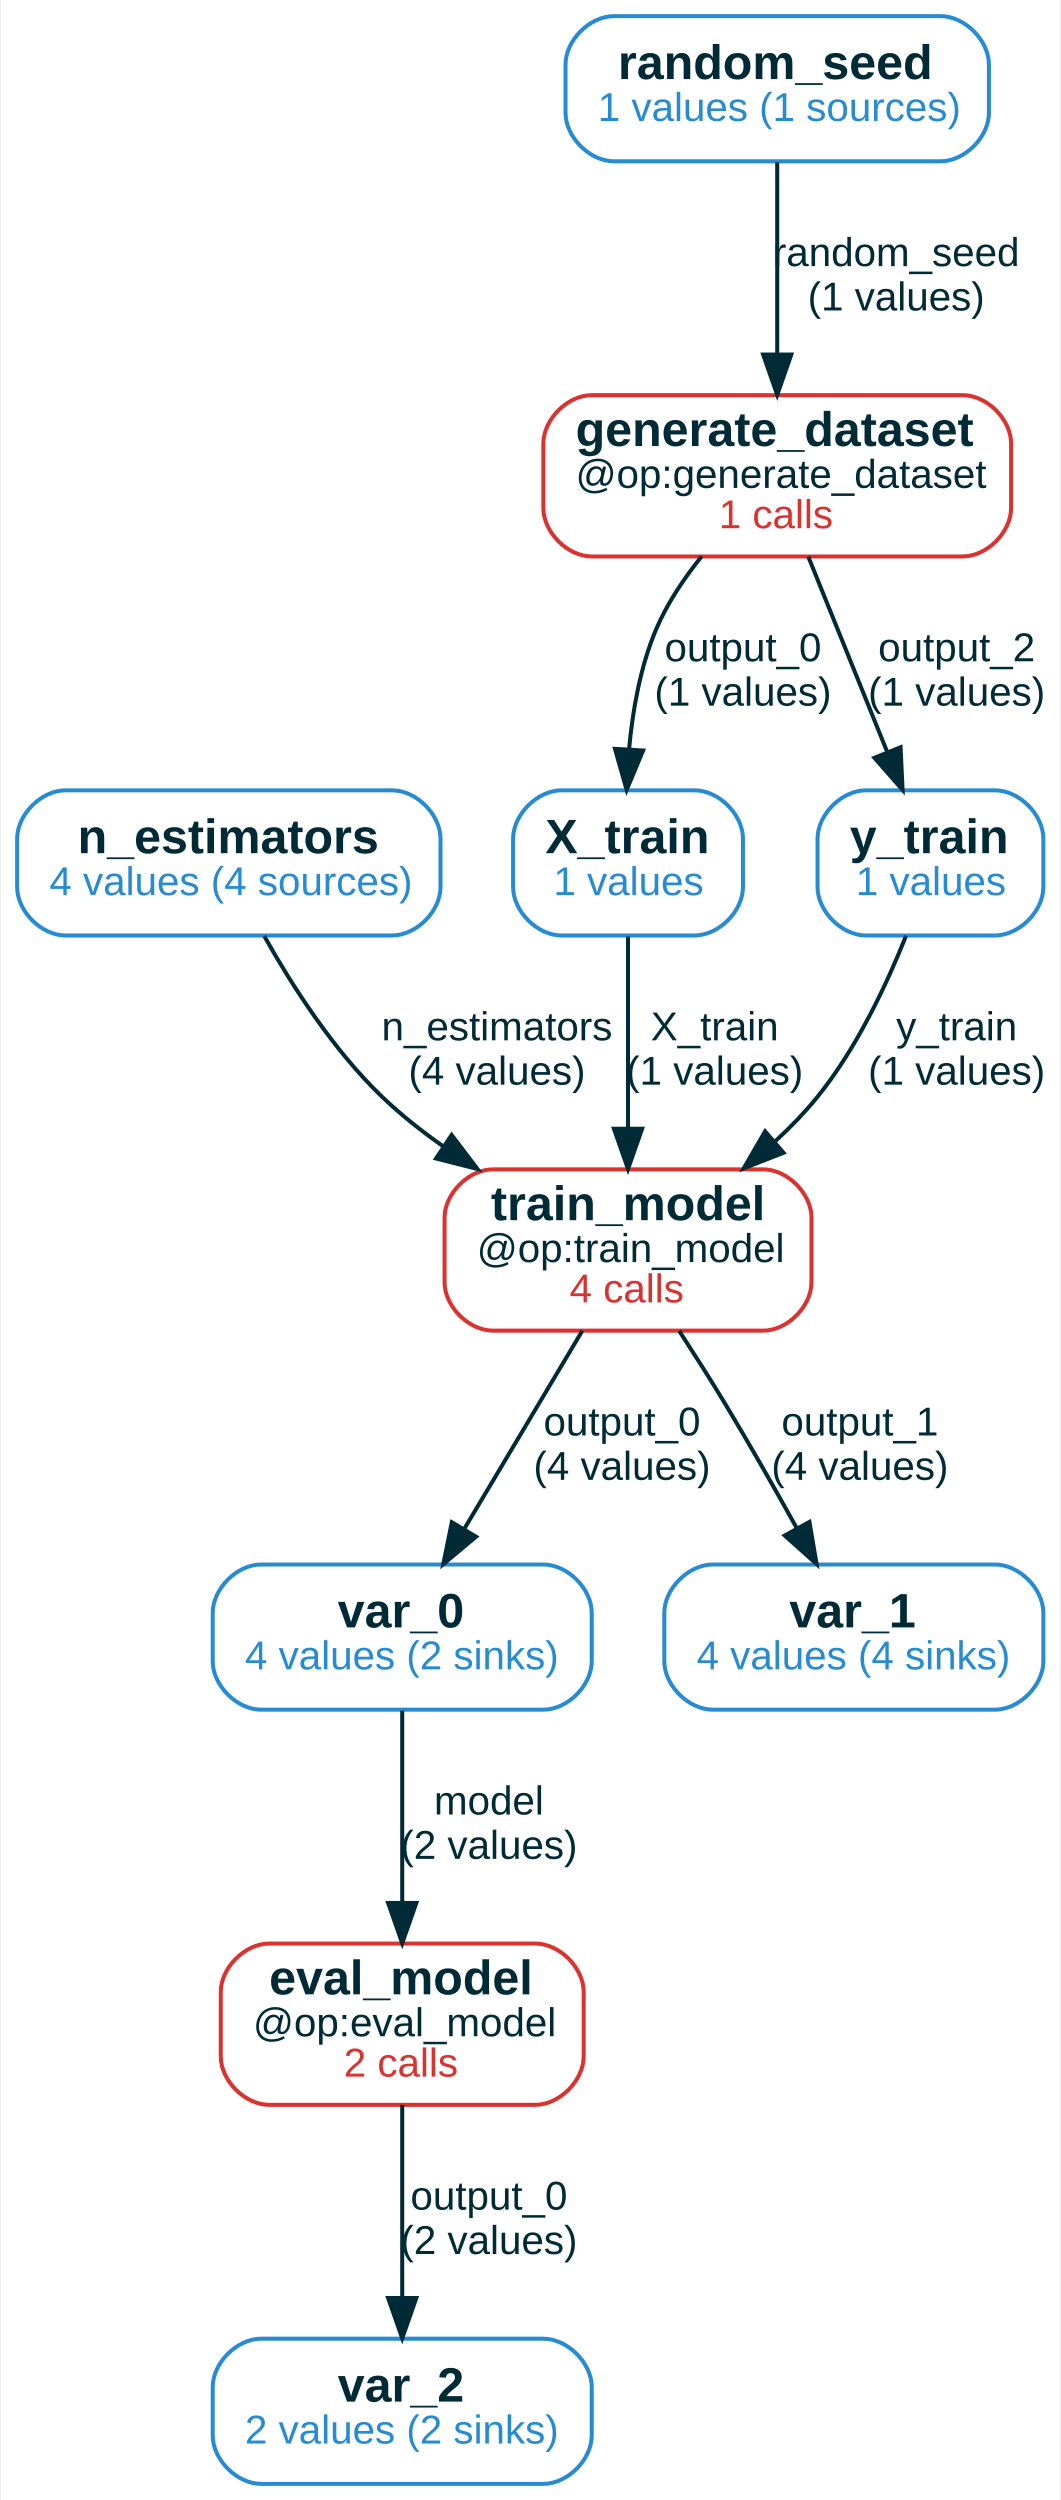
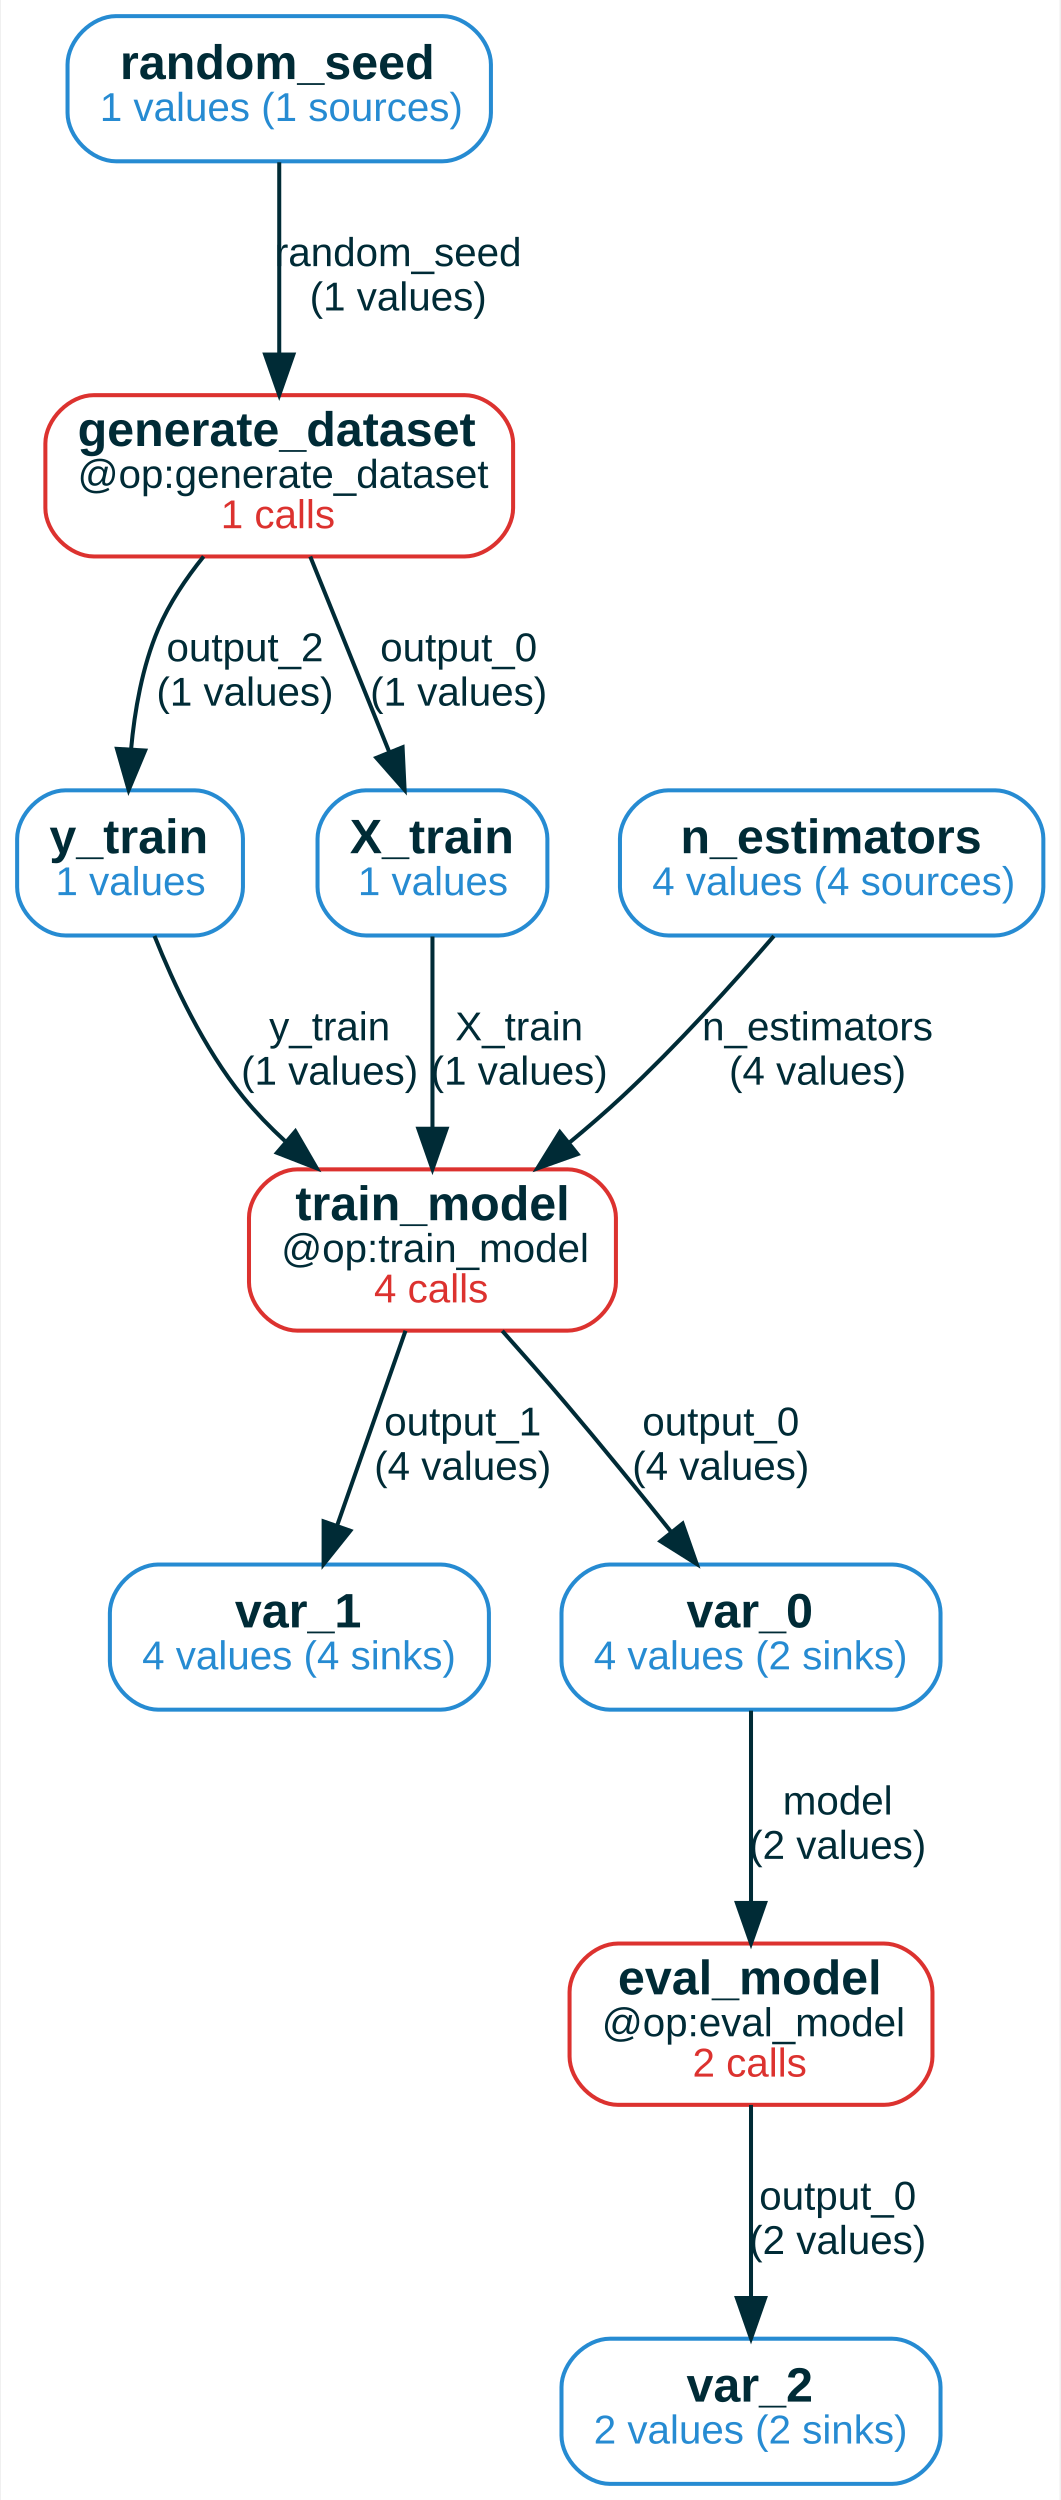
<svg xmlns="http://www.w3.org/2000/svg" width="263pt" height="620pt" viewBox="0.00 0.00 262.50 620.00">
  <g id="graph0" class="graph" transform="scale(1 1) rotate(0) translate(4 616)">
    <polygon fill="white" stroke="transparent" points="-4,4 -4,-616 258.5,-616 258.5,4 -4,4" />
    <g id="node1" class="node">
-       <path fill="none" stroke="#268bd2" d="M130.5,-228C130.5,-228 60.5,-228 60.5,-228 54.5,-228 48.5,-222 48.5,-216 48.5,-216 48.5,-204 48.5,-204 48.5,-198 54.5,-192 60.5,-192 60.5,-192 130.5,-192 130.5,-192 136.5,-192 142.5,-198 142.5,-204 142.5,-204 142.5,-216 142.5,-216 142.5,-222 136.5,-228 130.5,-228" />
-       <text text-anchor="start" x="79.5" y="-212.4" font-family="Liberation Sans,Helvetica,Arial,sans-serif" font-weight="bold" font-size="12.00" fill="#002b36">var_0</text>
-       <text text-anchor="start" x="56.5" y="-202" font-family="Liberation Sans,Helvetica,Arial,sans-serif" font-size="10.00" fill="#268bd2">4 values (2 sinks)</text>
+       <path fill="none" stroke="#268bd2" d="M105.5,-612C105.5,-612 24.5,-612 24.5,-612 18.5,-612 12.5,-606 12.5,-600 12.5,-600 12.5,-588 12.5,-588 12.5,-582 18.5,-576 24.5,-576 24.5,-576 105.5,-576 105.5,-576 111.5,-576 117.5,-582 117.5,-588 117.5,-588 117.5,-600 117.5,-600 117.5,-606 111.5,-612 105.5,-612" />
+       <text text-anchor="start" x="25.5" y="-596.4" font-family="Liberation Sans,Helvetica,Arial,sans-serif" font-weight="bold" font-size="12.00" fill="#002b36">random_seed</text>
+       <text text-anchor="start" x="20.5" y="-586" font-family="Liberation Sans,Helvetica,Arial,sans-serif" font-size="10.00" fill="#268bd2">1 values (1 sources)</text>
+     </g>
+     <g id="node8" class="node">
+       <path fill="none" stroke="#dc322f" d="M111,-518C111,-518 19,-518 19,-518 13,-518 7,-512 7,-506 7,-506 7,-490 7,-490 7,-484 13,-478 19,-478 19,-478 111,-478 111,-478 117,-478 123,-484 123,-490 123,-490 123,-506 123,-506 123,-512 117,-518 111,-518" />
+       <text text-anchor="start" x="15" y="-505.4" font-family="Liberation Sans,Helvetica,Arial,sans-serif" font-weight="bold" font-size="12.00" fill="#002b36">generate_dataset</text>
+       <text text-anchor="start" x="15" y="-495" font-family="Liberation Sans,Helvetica,Arial,sans-serif" font-size="10.00" fill="#002b36">@op:generate_dataset</text>
+       <text text-anchor="start" x="50.5" y="-485" font-family="Liberation Sans,Helvetica,Arial,sans-serif" font-size="10.00" fill="#dc322f">1 calls</text>
+     </g>
+     <g id="edge9" class="edge">
+       <path fill="none" stroke="#002b36" d="M65,-575.76C65,-562.5 65,-543.86 65,-528.27" />
+       <polygon fill="#002b36" stroke="#002b36" points="68.5,-528.07 65,-518.07 61.5,-528.07 68.5,-528.07" />
+       <text text-anchor="middle" x="94.5" y="-550" font-family="Liberation Sans,Helvetica,Arial,sans-serif" font-size="10.00" fill="#002b36">random_seed</text>
+       <text text-anchor="middle" x="94.5" y="-539" font-family="Liberation Sans,Helvetica,Arial,sans-serif" font-size="10.00" fill="#002b36">(1 values)</text>
+     </g>
+     <g id="node2" class="node">
+       <path fill="none" stroke="#268bd2" d="M105,-228C105,-228 35,-228 35,-228 29,-228 23,-222 23,-216 23,-216 23,-204 23,-204 23,-198 29,-192 35,-192 35,-192 105,-192 105,-192 111,-192 117,-198 117,-204 117,-204 117,-216 117,-216 117,-222 111,-228 105,-228" />
+       <text text-anchor="start" x="54" y="-212.4" font-family="Liberation Sans,Helvetica,Arial,sans-serif" font-weight="bold" font-size="12.00" fill="#002b36">var_1</text>
+       <text text-anchor="start" x="31" y="-202" font-family="Liberation Sans,Helvetica,Arial,sans-serif" font-size="10.00" fill="#268bd2">4 values (4 sinks)</text>
+     </g>
+     <g id="node3" class="node">
+       <path fill="none" stroke="#268bd2" d="M44,-420C44,-420 12,-420 12,-420 6,-420 0,-414 0,-408 0,-408 0,-396 0,-396 0,-390 6,-384 12,-384 12,-384 44,-384 44,-384 50,-384 56,-390 56,-396 56,-396 56,-408 56,-408 56,-414 50,-420 44,-420" />
+       <text text-anchor="start" x="8" y="-404.4" font-family="Liberation Sans,Helvetica,Arial,sans-serif" font-weight="bold" font-size="12.00" fill="#002b36">y_train</text>
+       <text text-anchor="start" x="9.5" y="-394" font-family="Liberation Sans,Helvetica,Arial,sans-serif" font-size="10.00" fill="#268bd2">1 values</text>
    </g>
    <g id="node10" class="node">
-       <path fill="none" stroke="#dc322f" d="M128.5,-134C128.5,-134 62.5,-134 62.5,-134 56.5,-134 50.5,-128 50.5,-122 50.5,-122 50.5,-106 50.5,-106 50.5,-100 56.5,-94 62.5,-94 62.5,-94 128.5,-94 128.5,-94 134.5,-94 140.5,-100 140.5,-106 140.5,-106 140.5,-122 140.5,-122 140.5,-128 134.5,-134 128.5,-134" />
-       <text text-anchor="start" x="62.5" y="-121.4" font-family="Liberation Sans,Helvetica,Arial,sans-serif" font-weight="bold" font-size="12.00" fill="#002b36">eval_model</text>
-       <text text-anchor="start" x="58.5" y="-111" font-family="Liberation Sans,Helvetica,Arial,sans-serif" font-size="10.00" fill="#002b36">@op:eval_model</text>
-       <text text-anchor="start" x="81" y="-101" font-family="Liberation Sans,Helvetica,Arial,sans-serif" font-size="10.00" fill="#dc322f">2 calls</text>
+       <path fill="none" stroke="#dc322f" d="M136.5,-326C136.5,-326 69.5,-326 69.5,-326 63.5,-326 57.5,-320 57.5,-314 57.5,-314 57.5,-298 57.5,-298 57.5,-292 63.5,-286 69.5,-286 69.5,-286 136.5,-286 136.5,-286 142.5,-286 148.5,-292 148.5,-298 148.5,-298 148.5,-314 148.5,-314 148.5,-320 142.5,-326 136.5,-326" />
+       <text text-anchor="start" x="69" y="-313.4" font-family="Liberation Sans,Helvetica,Arial,sans-serif" font-weight="bold" font-size="12.00" fill="#002b36">train_model</text>
+       <text text-anchor="start" x="65.5" y="-303" font-family="Liberation Sans,Helvetica,Arial,sans-serif" font-size="10.00" fill="#002b36">@op:train_model</text>
+       <text text-anchor="start" x="88.5" y="-293" font-family="Liberation Sans,Helvetica,Arial,sans-serif" font-size="10.00" fill="#dc322f">4 calls</text>
+     </g>
+     <g id="edge5" class="edge">
+       <path fill="none" stroke="#002b36" d="M34.06,-383.89C38.83,-371.92 46.29,-356 56,-344 59.1,-340.17 62.67,-336.48 66.43,-333.02" />
+       <polygon fill="#002b36" stroke="#002b36" points="69,-335.43 74.31,-326.26 64.44,-330.11 69,-335.43" />
+       <text text-anchor="middle" x="77.5" y="-358" font-family="Liberation Sans,Helvetica,Arial,sans-serif" font-size="10.00" fill="#002b36">y_train</text>
+       <text text-anchor="middle" x="77.5" y="-347" font-family="Liberation Sans,Helvetica,Arial,sans-serif" font-size="10.00" fill="#002b36">(1 values)</text>
+     </g>
+     <g id="node4" class="node">
+       <path fill="none" stroke="#268bd2" d="M119.5,-420C119.5,-420 86.5,-420 86.5,-420 80.5,-420 74.5,-414 74.5,-408 74.5,-408 74.5,-396 74.5,-396 74.5,-390 80.5,-384 86.5,-384 86.5,-384 119.5,-384 119.5,-384 125.5,-384 131.5,-390 131.5,-396 131.5,-396 131.5,-408 131.5,-408 131.5,-414 125.5,-420 119.5,-420" />
+       <text text-anchor="start" x="82.5" y="-404.4" font-family="Liberation Sans,Helvetica,Arial,sans-serif" font-weight="bold" font-size="12.00" fill="#002b36">X_train</text>
+       <text text-anchor="start" x="84.5" y="-394" font-family="Liberation Sans,Helvetica,Arial,sans-serif" font-size="10.00" fill="#268bd2">1 values</text>
+     </g>
+     <g id="edge3" class="edge">
+       <path fill="none" stroke="#002b36" d="M103,-383.76C103,-370.5 103,-351.86 103,-336.27" />
+       <polygon fill="#002b36" stroke="#002b36" points="106.5,-336.07 103,-326.07 99.5,-336.07 106.5,-336.07" />
+       <text text-anchor="middle" x="124.5" y="-358" font-family="Liberation Sans,Helvetica,Arial,sans-serif" font-size="10.00" fill="#002b36">X_train</text>
+       <text text-anchor="middle" x="124.5" y="-347" font-family="Liberation Sans,Helvetica,Arial,sans-serif" font-size="10.00" fill="#002b36">(1 values)</text>
+     </g>
+     <g id="node5" class="node">
+       <path fill="none" stroke="#268bd2" d="M217,-228C217,-228 147,-228 147,-228 141,-228 135,-222 135,-216 135,-216 135,-204 135,-204 135,-198 141,-192 147,-192 147,-192 217,-192 217,-192 223,-192 229,-198 229,-204 229,-204 229,-216 229,-216 229,-222 223,-228 217,-228" />
+       <text text-anchor="start" x="166" y="-212.4" font-family="Liberation Sans,Helvetica,Arial,sans-serif" font-weight="bold" font-size="12.00" fill="#002b36">var_0</text>
+       <text text-anchor="start" x="143" y="-202" font-family="Liberation Sans,Helvetica,Arial,sans-serif" font-size="10.00" fill="#268bd2">4 values (2 sinks)</text>
+     </g>
+     <g id="node9" class="node">
+       <path fill="none" stroke="#dc322f" d="M215,-134C215,-134 149,-134 149,-134 143,-134 137,-128 137,-122 137,-122 137,-106 137,-106 137,-100 143,-94 149,-94 149,-94 215,-94 215,-94 221,-94 227,-100 227,-106 227,-106 227,-122 227,-122 227,-128 221,-134 215,-134" />
+       <text text-anchor="start" x="149" y="-121.4" font-family="Liberation Sans,Helvetica,Arial,sans-serif" font-weight="bold" font-size="12.00" fill="#002b36">eval_model</text>
+       <text text-anchor="start" x="145" y="-111" font-family="Liberation Sans,Helvetica,Arial,sans-serif" font-size="10.00" fill="#002b36">@op:eval_model</text>
+       <text text-anchor="start" x="167.5" y="-101" font-family="Liberation Sans,Helvetica,Arial,sans-serif" font-size="10.00" fill="#dc322f">2 calls</text>
    </g>
    <g id="edge6" class="edge">
-       <path fill="none" stroke="#002b36" d="M95.5,-191.76C95.5,-178.5 95.5,-159.86 95.5,-144.27" />
-       <polygon fill="#002b36" stroke="#002b36" points="99,-144.07 95.5,-134.07 92,-144.07 99,-144.07" />
-       <text text-anchor="middle" x="117" y="-166" font-family="Liberation Sans,Helvetica,Arial,sans-serif" font-size="10.00" fill="#002b36">model</text>
-       <text text-anchor="middle" x="117" y="-155" font-family="Liberation Sans,Helvetica,Arial,sans-serif" font-size="10.00" fill="#002b36">(2 values)</text>
+       <path fill="none" stroke="#002b36" d="M182,-191.76C182,-178.5 182,-159.86 182,-144.27" />
+       <polygon fill="#002b36" stroke="#002b36" points="185.5,-144.07 182,-134.07 178.5,-144.07 185.5,-144.07" />
+       <text text-anchor="middle" x="203.5" y="-166" font-family="Liberation Sans,Helvetica,Arial,sans-serif" font-size="10.00" fill="#002b36">model</text>
+       <text text-anchor="middle" x="203.5" y="-155" font-family="Liberation Sans,Helvetica,Arial,sans-serif" font-size="10.00" fill="#002b36">(2 values)</text>
    </g>
-     <g id="node2" class="node">
-       <path fill="none" stroke="#268bd2" d="M229,-612C229,-612 148,-612 148,-612 142,-612 136,-606 136,-600 136,-600 136,-588 136,-588 136,-582 142,-576 148,-576 148,-576 229,-576 229,-576 235,-576 241,-582 241,-588 241,-588 241,-600 241,-600 241,-606 235,-612 229,-612" />
-       <text text-anchor="start" x="149" y="-596.4" font-family="Liberation Sans,Helvetica,Arial,sans-serif" font-weight="bold" font-size="12.00" fill="#002b36">random_seed</text>
-       <text text-anchor="start" x="144" y="-586" font-family="Liberation Sans,Helvetica,Arial,sans-serif" font-size="10.00" fill="#268bd2">1 values (1 sources)</text>
-     </g>
-     <g id="node9" class="node">
-       <path fill="none" stroke="#dc322f" d="M234.5,-518C234.5,-518 142.5,-518 142.5,-518 136.5,-518 130.5,-512 130.5,-506 130.5,-506 130.5,-490 130.5,-490 130.5,-484 136.5,-478 142.5,-478 142.5,-478 234.5,-478 234.5,-478 240.5,-478 246.5,-484 246.5,-490 246.5,-490 246.5,-506 246.5,-506 246.5,-512 240.5,-518 234.5,-518" />
-       <text text-anchor="start" x="138.5" y="-505.4" font-family="Liberation Sans,Helvetica,Arial,sans-serif" font-weight="bold" font-size="12.00" fill="#002b36">generate_dataset</text>
-       <text text-anchor="start" x="138.5" y="-495" font-family="Liberation Sans,Helvetica,Arial,sans-serif" font-size="10.00" fill="#002b36">@op:generate_dataset</text>
-       <text text-anchor="start" x="174" y="-485" font-family="Liberation Sans,Helvetica,Arial,sans-serif" font-size="10.00" fill="#dc322f">1 calls</text>
-     </g>
-     <g id="edge9" class="edge">
-       <path fill="none" stroke="#002b36" d="M188.5,-575.76C188.5,-562.5 188.5,-543.86 188.5,-528.27" />
-       <polygon fill="#002b36" stroke="#002b36" points="192,-528.07 188.5,-518.07 185,-528.07 192,-528.07" />
-       <text text-anchor="middle" x="218" y="-550" font-family="Liberation Sans,Helvetica,Arial,sans-serif" font-size="10.00" fill="#002b36">random_seed</text>
-       <text text-anchor="middle" x="218" y="-539" font-family="Liberation Sans,Helvetica,Arial,sans-serif" font-size="10.00" fill="#002b36">(1 values)</text>
-     </g>
-     <g id="node3" class="node">
-       <path fill="none" stroke="#268bd2" d="M93,-420C93,-420 12,-420 12,-420 6,-420 0,-414 0,-408 0,-408 0,-396 0,-396 0,-390 6,-384 12,-384 12,-384 93,-384 93,-384 99,-384 105,-390 105,-396 105,-396 105,-408 105,-408 105,-414 99,-420 93,-420" />
-       <text text-anchor="start" x="15" y="-404.4" font-family="Liberation Sans,Helvetica,Arial,sans-serif" font-weight="bold" font-size="12.00" fill="#002b36">n_estimators</text>
-       <text text-anchor="start" x="8" y="-394" font-family="Liberation Sans,Helvetica,Arial,sans-serif" font-size="10.00" fill="#268bd2">4 values (4 sources)</text>
-     </g>
-     <g id="node8" class="node">
-       <path fill="none" stroke="#dc322f" d="M185,-326C185,-326 118,-326 118,-326 112,-326 106,-320 106,-314 106,-314 106,-298 106,-298 106,-292 112,-286 118,-286 118,-286 185,-286 185,-286 191,-286 197,-292 197,-298 197,-298 197,-314 197,-314 197,-320 191,-326 185,-326" />
-       <text text-anchor="start" x="117.5" y="-313.4" font-family="Liberation Sans,Helvetica,Arial,sans-serif" font-weight="bold" font-size="12.00" fill="#002b36">train_model</text>
-       <text text-anchor="start" x="114" y="-303" font-family="Liberation Sans,Helvetica,Arial,sans-serif" font-size="10.00" fill="#002b36">@op:train_model</text>
-       <text text-anchor="start" x="137" y="-293" font-family="Liberation Sans,Helvetica,Arial,sans-serif" font-size="10.00" fill="#dc322f">4 calls</text>
+     <g id="node6" class="node">
+       <path fill="none" stroke="#268bd2" d="M242.5,-420C242.5,-420 161.5,-420 161.5,-420 155.5,-420 149.5,-414 149.5,-408 149.5,-408 149.5,-396 149.5,-396 149.5,-390 155.5,-384 161.5,-384 161.5,-384 242.5,-384 242.5,-384 248.5,-384 254.5,-390 254.5,-396 254.5,-396 254.5,-408 254.5,-408 254.5,-414 248.5,-420 242.5,-420" />
+       <text text-anchor="start" x="164.5" y="-404.4" font-family="Liberation Sans,Helvetica,Arial,sans-serif" font-weight="bold" font-size="12.00" fill="#002b36">n_estimators</text>
+       <text text-anchor="start" x="157.5" y="-394" font-family="Liberation Sans,Helvetica,Arial,sans-serif" font-size="10.00" fill="#268bd2">4 values (4 sources)</text>
    </g>
    <g id="edge4" class="edge">
-       <path fill="none" stroke="#002b36" d="M61.28,-383.85C68.09,-371.71 78.39,-355.6 90.5,-344 95.08,-339.61 100.26,-335.5 105.63,-331.73" />
-       <polygon fill="#002b36" stroke="#002b36" points="107.75,-334.53 114.16,-326.09 103.88,-328.69 107.75,-334.53" />
-       <text text-anchor="middle" x="119" y="-358" font-family="Liberation Sans,Helvetica,Arial,sans-serif" font-size="10.00" fill="#002b36">n_estimators</text>
-       <text text-anchor="middle" x="119" y="-347" font-family="Liberation Sans,Helvetica,Arial,sans-serif" font-size="10.00" fill="#002b36">(4 values)</text>
-     </g>
-     <g id="node4" class="node">
-       <path fill="none" stroke="#268bd2" d="M168,-420C168,-420 135,-420 135,-420 129,-420 123,-414 123,-408 123,-408 123,-396 123,-396 123,-390 129,-384 135,-384 135,-384 168,-384 168,-384 174,-384 180,-390 180,-396 180,-396 180,-408 180,-408 180,-414 174,-420 168,-420" />
-       <text text-anchor="start" x="131" y="-404.4" font-family="Liberation Sans,Helvetica,Arial,sans-serif" font-weight="bold" font-size="12.00" fill="#002b36">X_train</text>
-       <text text-anchor="start" x="133" y="-394" font-family="Liberation Sans,Helvetica,Arial,sans-serif" font-size="10.00" fill="#268bd2">1 values</text>
-     </g>
-     <g id="edge3" class="edge">
-       <path fill="none" stroke="#002b36" d="M151.5,-383.76C151.5,-370.5 151.5,-351.86 151.5,-336.27" />
-       <polygon fill="#002b36" stroke="#002b36" points="155,-336.07 151.5,-326.07 148,-336.07 155,-336.07" />
-       <text text-anchor="middle" x="173" y="-358" font-family="Liberation Sans,Helvetica,Arial,sans-serif" font-size="10.00" fill="#002b36">X_train</text>
-       <text text-anchor="middle" x="173" y="-347" font-family="Liberation Sans,Helvetica,Arial,sans-serif" font-size="10.00" fill="#002b36">(1 values)</text>
-     </g>
-     <g id="node5" class="node">
-       <path fill="none" stroke="#268bd2" d="M242.5,-228C242.5,-228 172.5,-228 172.5,-228 166.5,-228 160.5,-222 160.5,-216 160.5,-216 160.5,-204 160.5,-204 160.5,-198 166.5,-192 172.5,-192 172.5,-192 242.5,-192 242.5,-192 248.5,-192 254.5,-198 254.5,-204 254.5,-204 254.5,-216 254.5,-216 254.5,-222 248.5,-228 242.5,-228" />
-       <text text-anchor="start" x="191.5" y="-212.4" font-family="Liberation Sans,Helvetica,Arial,sans-serif" font-weight="bold" font-size="12.00" fill="#002b36">var_1</text>
-       <text text-anchor="start" x="168.5" y="-202" font-family="Liberation Sans,Helvetica,Arial,sans-serif" font-size="10.00" fill="#268bd2">4 values (4 sinks)</text>
-     </g>
-     <g id="node6" class="node">
-       <path fill="none" stroke="#268bd2" d="M130.5,-36C130.5,-36 60.5,-36 60.5,-36 54.5,-36 48.5,-30 48.5,-24 48.5,-24 48.5,-12 48.5,-12 48.5,-6 54.5,0 60.5,0 60.5,0 130.5,0 130.5,0 136.5,0 142.5,-6 142.5,-12 142.5,-12 142.5,-24 142.5,-24 142.5,-30 136.5,-36 130.5,-36" />
-       <text text-anchor="start" x="79.5" y="-20.4" font-family="Liberation Sans,Helvetica,Arial,sans-serif" font-weight="bold" font-size="12.00" fill="#002b36">var_2</text>
-       <text text-anchor="start" x="56.5" y="-10" font-family="Liberation Sans,Helvetica,Arial,sans-serif" font-size="10.00" fill="#268bd2">2 values (2 sinks)</text>
+       <path fill="none" stroke="#002b36" d="M187.67,-383.86C177.59,-372.17 163.54,-356.59 150,-344 145.91,-340.2 141.47,-336.36 137,-332.67" />
+       <polygon fill="#002b36" stroke="#002b36" points="138.98,-329.78 129,-326.23 134.59,-335.23 138.98,-329.78" />
+       <text text-anchor="middle" x="198.5" y="-358" font-family="Liberation Sans,Helvetica,Arial,sans-serif" font-size="10.00" fill="#002b36">n_estimators</text>
+       <text text-anchor="middle" x="198.5" y="-347" font-family="Liberation Sans,Helvetica,Arial,sans-serif" font-size="10.00" fill="#002b36">(4 values)</text>
    </g>
    <g id="node7" class="node">
-       <path fill="none" stroke="#268bd2" d="M242.5,-420C242.5,-420 210.5,-420 210.5,-420 204.5,-420 198.5,-414 198.5,-408 198.5,-408 198.5,-396 198.5,-396 198.5,-390 204.5,-384 210.5,-384 210.5,-384 242.5,-384 242.5,-384 248.5,-384 254.5,-390 254.5,-396 254.5,-396 254.5,-408 254.5,-408 254.5,-414 248.5,-420 242.5,-420" />
-       <text text-anchor="start" x="206.5" y="-404.4" font-family="Liberation Sans,Helvetica,Arial,sans-serif" font-weight="bold" font-size="12.00" fill="#002b36">y_train</text>
-       <text text-anchor="start" x="208" y="-394" font-family="Liberation Sans,Helvetica,Arial,sans-serif" font-size="10.00" fill="#268bd2">1 values</text>
+       <path fill="none" stroke="#268bd2" d="M217,-36C217,-36 147,-36 147,-36 141,-36 135,-30 135,-24 135,-24 135,-12 135,-12 135,-6 141,0 147,0 147,0 217,0 217,0 223,0 229,-6 229,-12 229,-12 229,-24 229,-24 229,-30 223,-36 217,-36" />
+       <text text-anchor="start" x="166" y="-20.4" font-family="Liberation Sans,Helvetica,Arial,sans-serif" font-weight="bold" font-size="12.00" fill="#002b36">var_2</text>
+       <text text-anchor="start" x="143" y="-10" font-family="Liberation Sans,Helvetica,Arial,sans-serif" font-size="10.00" fill="#268bd2">2 values (2 sinks)</text>
    </g>
-     <g id="edge5" class="edge">
-       <path fill="none" stroke="#002b36" d="M220.44,-383.89C215.67,-371.92 208.21,-356 198.5,-344 195.4,-340.17 191.83,-336.48 188.07,-333.02" />
-       <polygon fill="#002b36" stroke="#002b36" points="190.06,-330.11 180.19,-326.26 185.5,-335.43 190.06,-330.11" />
-       <text text-anchor="middle" x="233" y="-358" font-family="Liberation Sans,Helvetica,Arial,sans-serif" font-size="10.00" fill="#002b36">y_train</text>
-       <text text-anchor="middle" x="233" y="-347" font-family="Liberation Sans,Helvetica,Arial,sans-serif" font-size="10.00" fill="#002b36">(1 values)</text>
+     <g id="edge8" class="edge">
+       <path fill="none" stroke="#002b36" d="M46.25,-478C41.88,-472.57 37.72,-466.39 35,-460 31.05,-450.7 29.13,-439.83 28.25,-430.09" />
+       <polygon fill="#002b36" stroke="#002b36" points="31.74,-429.87 27.66,-420.1 24.76,-430.28 31.74,-429.87" />
+       <text text-anchor="middle" x="56.5" y="-452" font-family="Liberation Sans,Helvetica,Arial,sans-serif" font-size="10.00" fill="#002b36">output_2</text>
+       <text text-anchor="middle" x="56.5" y="-441" font-family="Liberation Sans,Helvetica,Arial,sans-serif" font-size="10.00" fill="#002b36">(1 values)</text>
+     </g>
+     <g id="edge7" class="edge">
+       <path fill="none" stroke="#002b36" d="M72.69,-477.98C78.31,-464.07 86.01,-445.03 92.24,-429.61" />
+       <polygon fill="#002b36" stroke="#002b36" points="95.59,-430.68 96.09,-420.1 89.1,-428.06 95.59,-430.68" />
+       <text text-anchor="middle" x="109.5" y="-452" font-family="Liberation Sans,Helvetica,Arial,sans-serif" font-size="10.00" fill="#002b36">output_0</text>
+       <text text-anchor="middle" x="109.5" y="-441" font-family="Liberation Sans,Helvetica,Arial,sans-serif" font-size="10.00" fill="#002b36">(1 values)</text>
+     </g>
+     <g id="edge10" class="edge">
+       <path fill="none" stroke="#002b36" d="M182,-93.98C182,-80.34 182,-61.75 182,-46.5" />
+       <polygon fill="#002b36" stroke="#002b36" points="185.5,-46.1 182,-36.1 178.5,-46.1 185.5,-46.1" />
+       <text text-anchor="middle" x="203.5" y="-68" font-family="Liberation Sans,Helvetica,Arial,sans-serif" font-size="10.00" fill="#002b36">output_0</text>
+       <text text-anchor="middle" x="203.5" y="-57" font-family="Liberation Sans,Helvetica,Arial,sans-serif" font-size="10.00" fill="#002b36">(2 values)</text>
+     </g>
+     <g id="edge2" class="edge">
+       <path fill="none" stroke="#002b36" d="M96.32,-285.98C91.44,-272.07 84.75,-253.03 79.34,-237.61" />
+       <polygon fill="#002b36" stroke="#002b36" points="82.62,-236.37 76,-228.1 76.01,-238.69 82.62,-236.37" />
+       <text text-anchor="middle" x="110.5" y="-260" font-family="Liberation Sans,Helvetica,Arial,sans-serif" font-size="10.00" fill="#002b36">output_1</text>
+       <text text-anchor="middle" x="110.5" y="-249" font-family="Liberation Sans,Helvetica,Arial,sans-serif" font-size="10.00" fill="#002b36">(4 values)</text>
    </g>
    <g id="edge1" class="edge">
-       <path fill="none" stroke="#002b36" d="M140.17,-285.98C131.73,-271.81 120.1,-252.3 110.83,-236.74" />
-       <polygon fill="#002b36" stroke="#002b36" points="113.81,-234.9 105.69,-228.1 107.8,-238.48 113.81,-234.9" />
-       <text text-anchor="middle" x="150" y="-260" font-family="Liberation Sans,Helvetica,Arial,sans-serif" font-size="10.00" fill="#002b36">output_0</text>
-       <text text-anchor="middle" x="150" y="-249" font-family="Liberation Sans,Helvetica,Arial,sans-serif" font-size="10.00" fill="#002b36">(4 values)</text>
-     </g>
-     <g id="edge2" class="edge">
-       <path fill="none" stroke="#002b36" d="M164.19,-285.94C167.91,-280.22 171.94,-273.9 175.5,-268 181.55,-257.99 187.91,-246.8 193.36,-237" />
-       <polygon fill="#002b36" stroke="#002b36" points="196.49,-238.57 198.26,-228.12 190.36,-235.19 196.49,-238.57" />
-       <text text-anchor="middle" x="209" y="-260" font-family="Liberation Sans,Helvetica,Arial,sans-serif" font-size="10.00" fill="#002b36">output_1</text>
-       <text text-anchor="middle" x="209" y="-249" font-family="Liberation Sans,Helvetica,Arial,sans-serif" font-size="10.00" fill="#002b36">(4 values)</text>
-     </g>
-     <g id="edge7" class="edge">
-       <path fill="none" stroke="#002b36" d="M169.75,-478C165.38,-472.57 161.22,-466.39 158.5,-460 154.55,-450.7 152.63,-439.83 151.75,-430.09" />
-       <polygon fill="#002b36" stroke="#002b36" points="155.24,-429.87 151.16,-420.1 148.26,-430.28 155.24,-429.87" />
-       <text text-anchor="middle" x="180" y="-452" font-family="Liberation Sans,Helvetica,Arial,sans-serif" font-size="10.00" fill="#002b36">output_0</text>
-       <text text-anchor="middle" x="180" y="-441" font-family="Liberation Sans,Helvetica,Arial,sans-serif" font-size="10.00" fill="#002b36">(1 values)</text>
-     </g>
-     <g id="edge8" class="edge">
-       <path fill="none" stroke="#002b36" d="M196.19,-477.98C201.81,-464.07 209.51,-445.03 215.74,-429.61" />
-       <polygon fill="#002b36" stroke="#002b36" points="219.09,-430.68 219.59,-420.1 212.6,-428.06 219.09,-430.68" />
-       <text text-anchor="middle" x="233" y="-452" font-family="Liberation Sans,Helvetica,Arial,sans-serif" font-size="10.00" fill="#002b36">output_2</text>
-       <text text-anchor="middle" x="233" y="-441" font-family="Liberation Sans,Helvetica,Arial,sans-serif" font-size="10.00" fill="#002b36">(1 values)</text>
-     </g>
-     <g id="edge10" class="edge">
-       <path fill="none" stroke="#002b36" d="M95.5,-93.98C95.5,-80.34 95.5,-61.75 95.5,-46.5" />
-       <polygon fill="#002b36" stroke="#002b36" points="99,-46.1 95.5,-36.1 92,-46.1 99,-46.1" />
-       <text text-anchor="middle" x="117" y="-68" font-family="Liberation Sans,Helvetica,Arial,sans-serif" font-size="10.00" fill="#002b36">output_0</text>
-       <text text-anchor="middle" x="117" y="-57" font-family="Liberation Sans,Helvetica,Arial,sans-serif" font-size="10.00" fill="#002b36">(2 values)</text>
+       <path fill="none" stroke="#002b36" d="M120.31,-285.95C125.42,-280.23 130.99,-273.91 136,-268 144.74,-257.7 154.15,-246.13 162.17,-236.12" />
+       <polygon fill="#002b36" stroke="#002b36" points="165.03,-238.14 168.53,-228.14 159.56,-233.78 165.03,-238.14" />
+       <text text-anchor="middle" x="174.5" y="-260" font-family="Liberation Sans,Helvetica,Arial,sans-serif" font-size="10.00" fill="#002b36">output_0</text>
+       <text text-anchor="middle" x="174.5" y="-249" font-family="Liberation Sans,Helvetica,Arial,sans-serif" font-size="10.00" fill="#002b36">(4 values)</text>
    </g>
  </g>
</svg>
